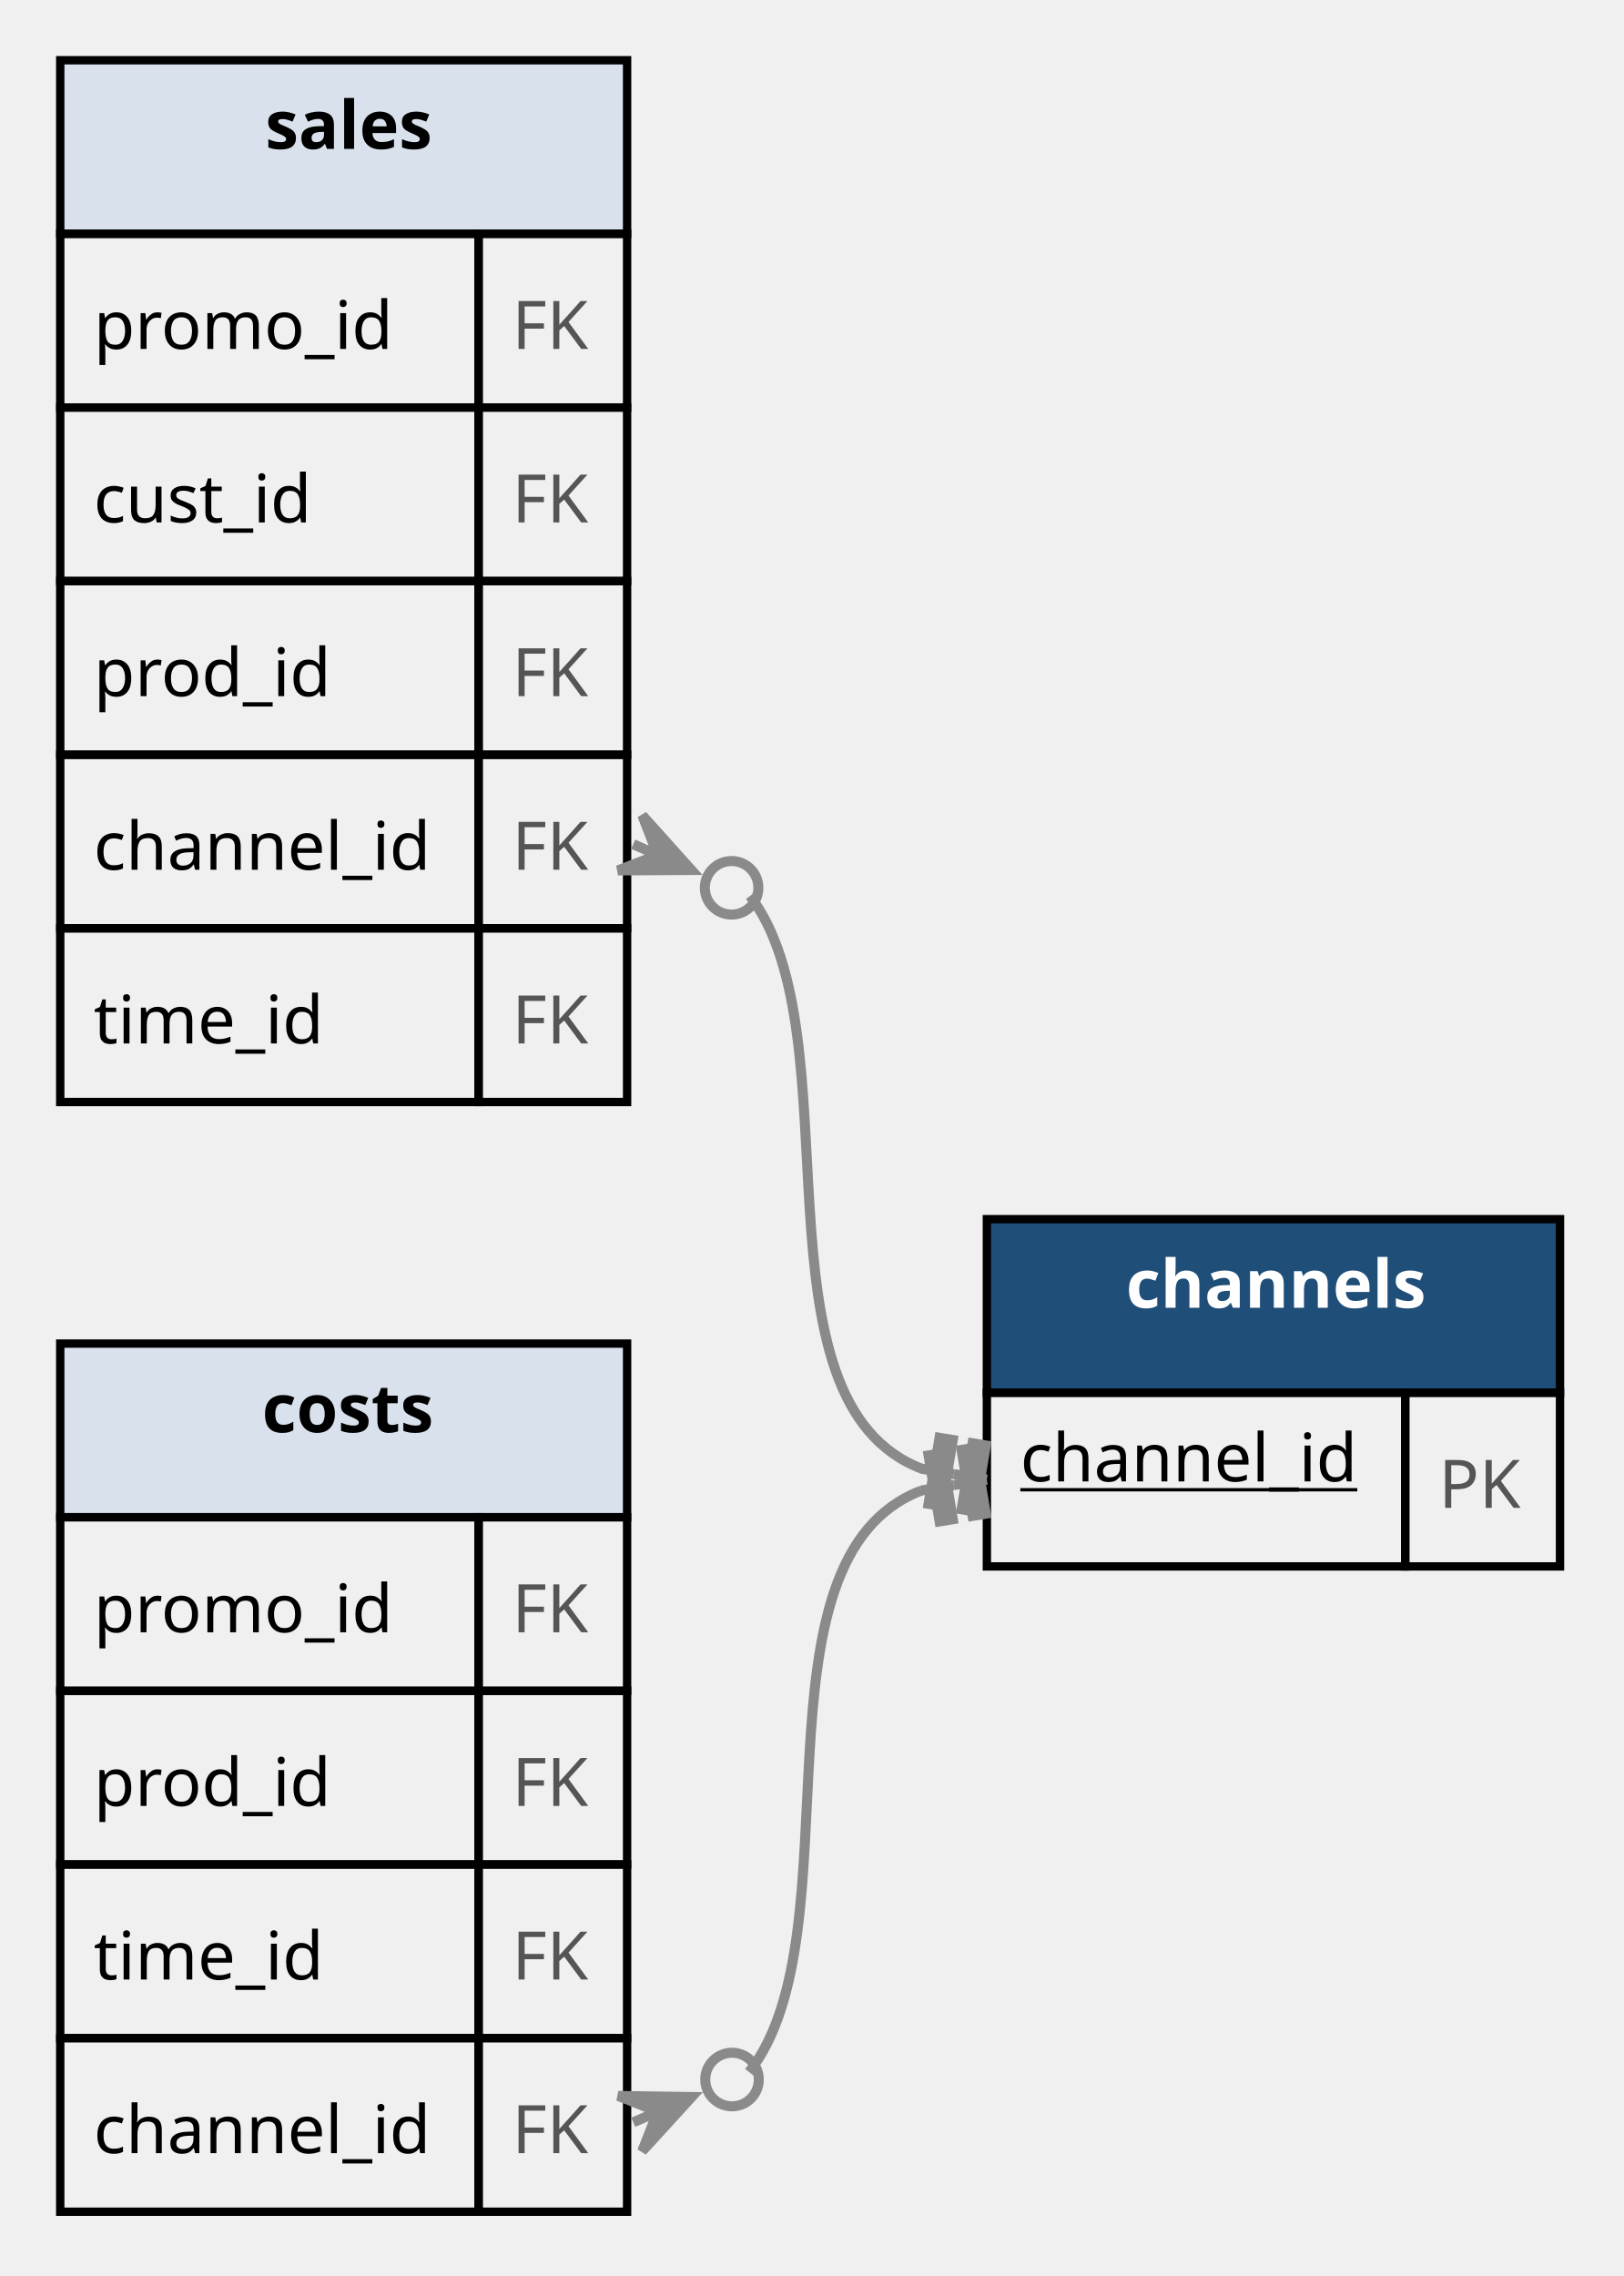
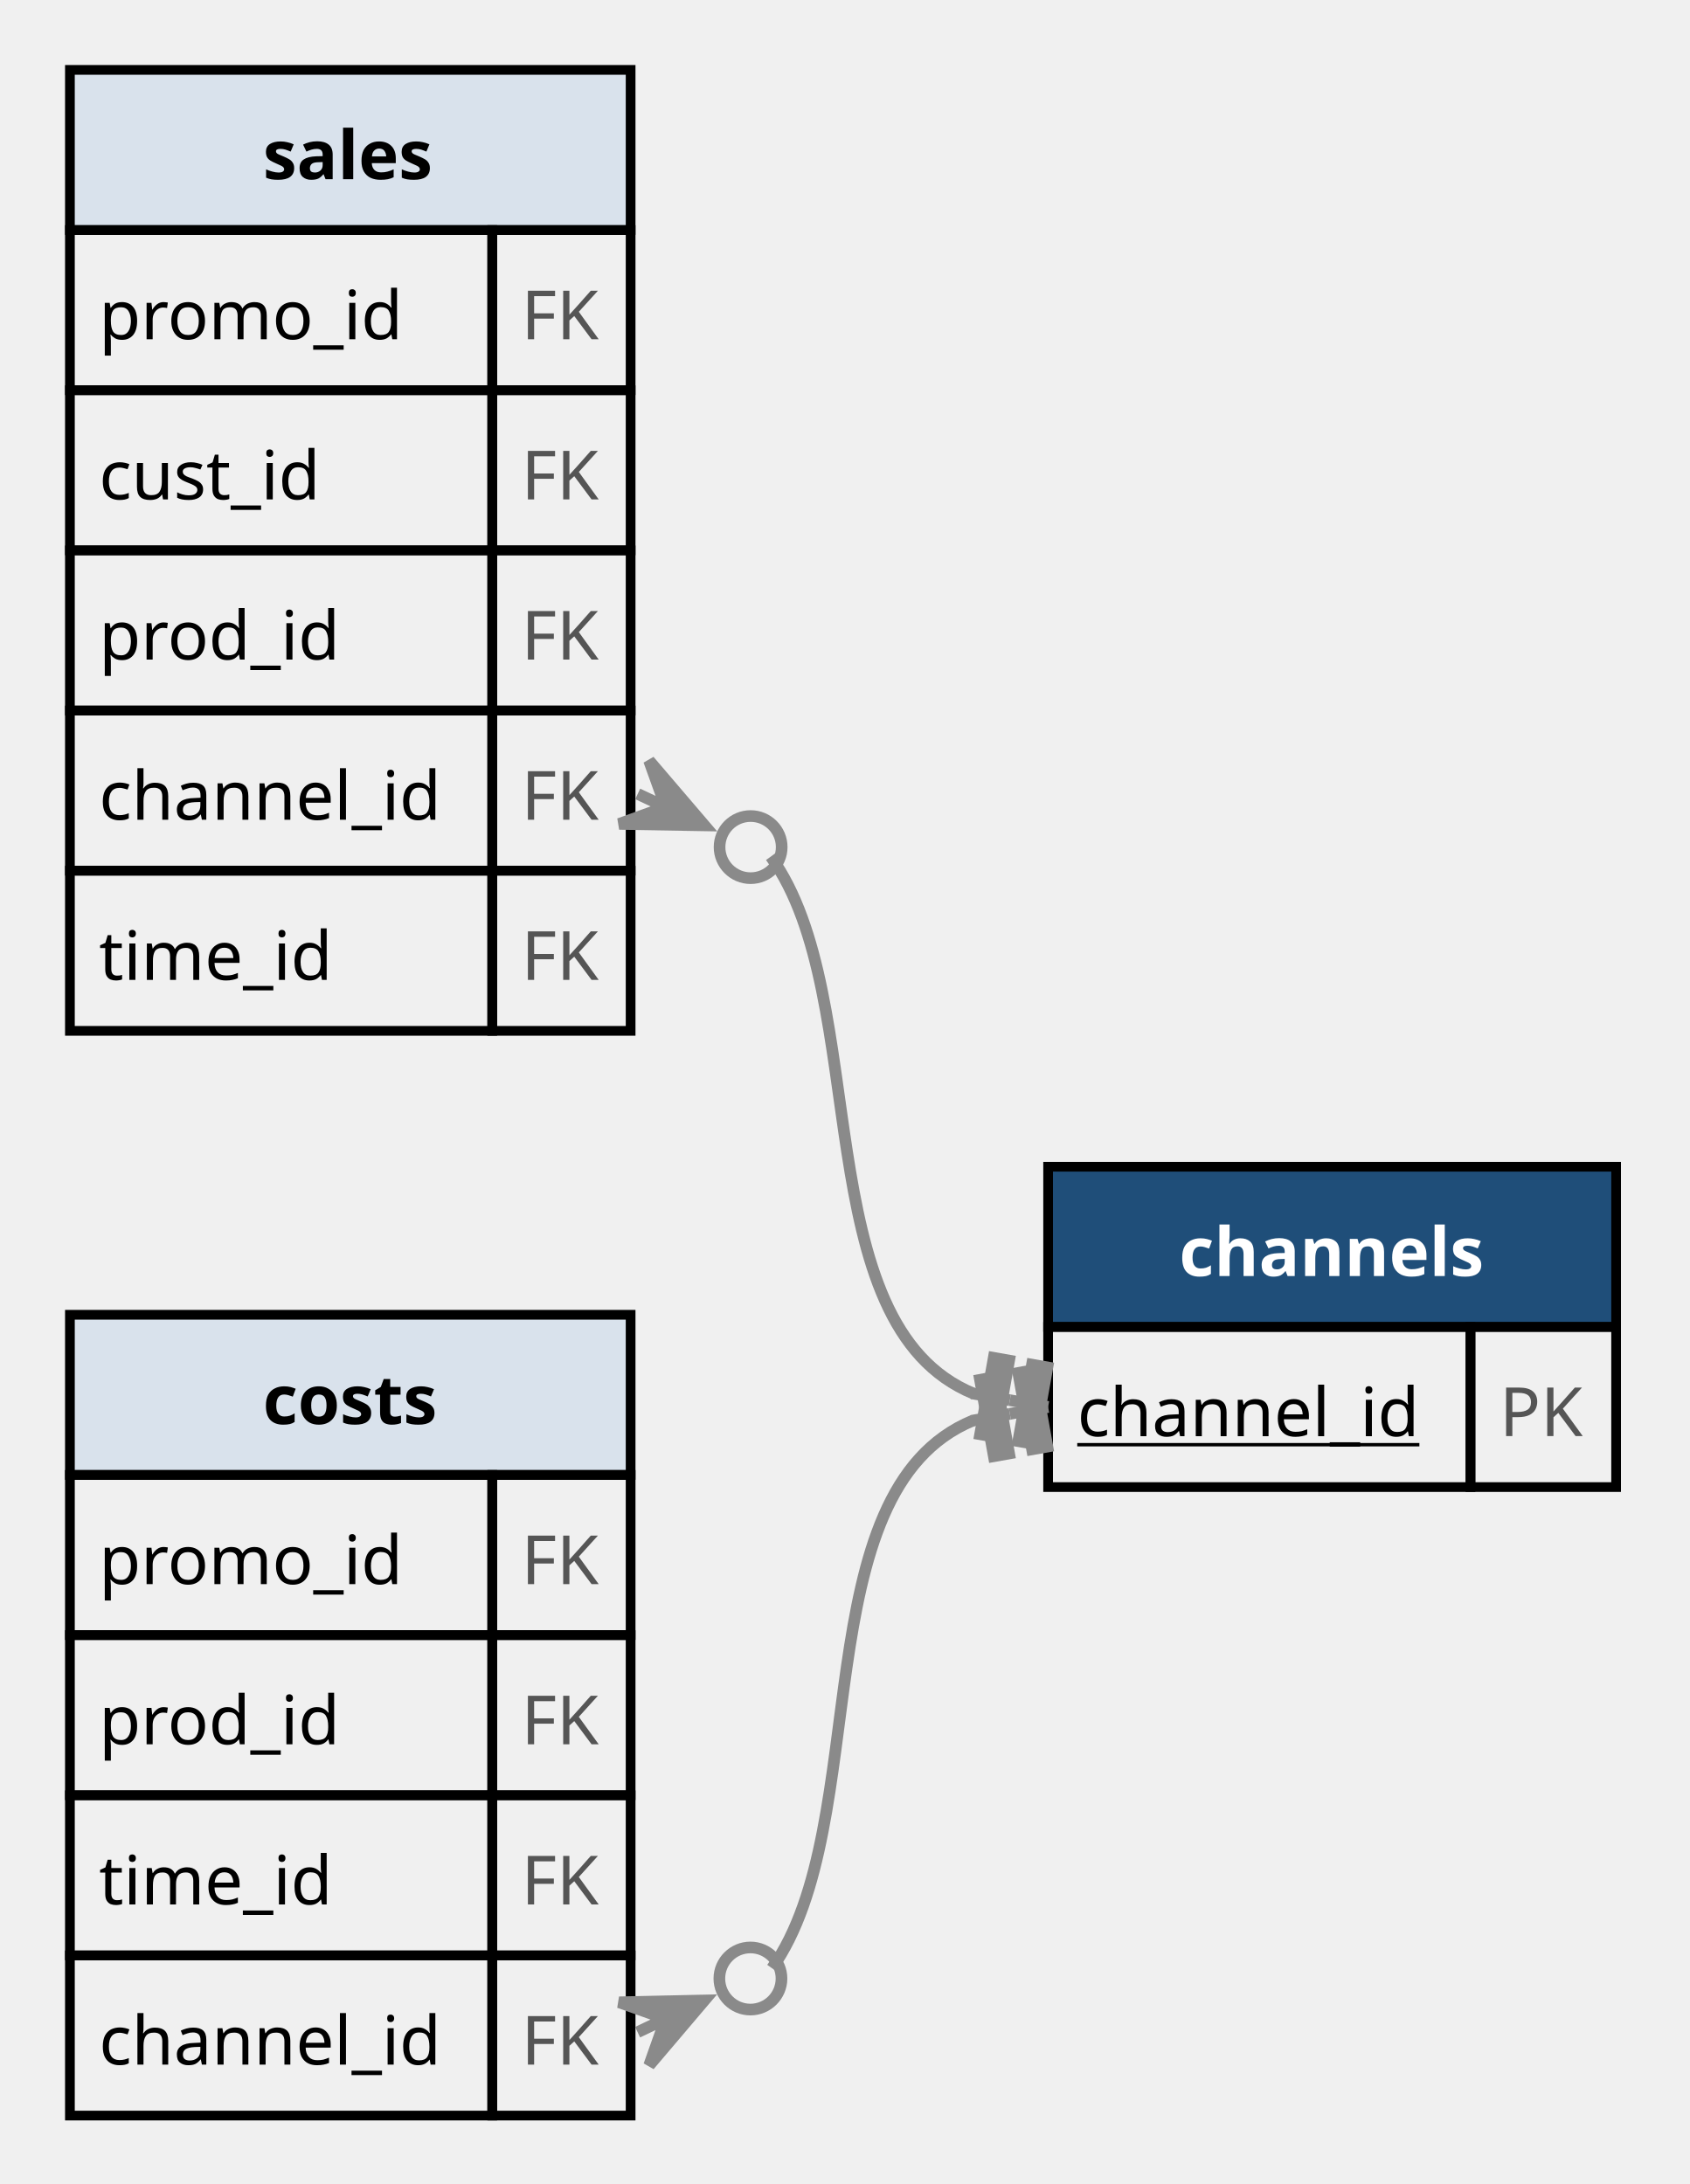
- <svg xmlns="http://www.w3.org/2000/svg" width="194pt" height="272pt" viewBox="0.00 0.00 194.00 272.00">
-   <g id="graph0" class="graph" transform="scale(1 1) rotate(0) translate(7.2 264.32)">
+ <svg xmlns="http://www.w3.org/2000/svg" width="174pt" height="225pt" viewBox="0.00 0.00 174.00 225.00">
+   <g id="graph0" class="graph" transform="scale(1 1) rotate(0) translate(7.2 217.95)">
    <g id="node1" class="node">
-       <polygon fill="#1f4e79" stroke="none" points="110.75,-97.88 110.75,-118.62 179.25,-118.62 179.25,-97.88 110.75,-97.88" />
-       <polygon fill="none" stroke="#000000" points="110.75,-97.88 110.75,-118.62 179.25,-118.62 179.25,-97.88 110.75,-97.88" />
-       <text xml:space="preserve" text-anchor="start" x="127.38" y="-108.03" font-family="Noto Sans KR" font-weight="bold" font-size="8.00" fill="#ffffff">channels</text>
-       <polygon fill="none" stroke="#000000" points="110.75,-77.12 110.75,-97.88 160.75,-97.88 160.75,-77.12 110.75,-77.12" />
-       <text xml:space="preserve" text-anchor="start" x="114.75" y="-87.28" font-family="Noto Sans KR" text-decoration="underline" font-size="8.00">channel_id</text>
-       <polygon fill="none" stroke="#000000" points="160.75,-77.12 160.75,-97.88 179.25,-97.88 179.25,-77.12 160.75,-77.12" />
-       <text xml:space="preserve" text-anchor="start" x="164.75" y="-84.12" font-family="Noto Sans KR" font-size="8.00" fill="#555555">PK</text>
+       <polygon fill="#1f4e79" stroke="none" points="100.75,-81.25 100.75,-97.75 159.25,-97.75 159.25,-81.25 100.75,-81.25" />
+       <polygon fill="none" stroke="#000000" points="100.75,-81.25 100.75,-97.75 159.25,-97.75 159.25,-81.25 100.75,-81.25" />
+       <text xml:space="preserve" text-anchor="start" x="114.25" y="-86.49" font-family="Noto Sans KR" font-weight="bold" font-size="7.00" fill="#ffffff">channels</text>
+       <polygon fill="none" stroke="#000000" points="100.75,-64.75 100.75,-81.25 144.25,-81.25 144.25,-64.75 100.75,-64.75" />
+       <text xml:space="preserve" text-anchor="start" x="103.75" y="-69.99" font-family="Noto Sans KR" text-decoration="underline" font-size="7.00">channel_id</text>
+       <polygon fill="none" stroke="#000000" points="144.25,-64.75 144.25,-81.25 159.25,-81.25 159.25,-64.75 144.25,-64.75" />
+       <text xml:space="preserve" text-anchor="start" x="147.25" y="-70" font-family="Noto Sans KR" font-size="7.00" fill="#555555">PK</text>
    </g>
    <g id="node2" class="node">
-       <polygon fill="#d9e2ec" stroke="none" points="0,-236.38 0,-257.12 67.75,-257.12 67.75,-236.38 0,-236.38" />
-       <polygon fill="none" stroke="#000000" points="0,-236.38 0,-257.12 67.75,-257.12 67.75,-236.38 0,-236.38" />
-       <text xml:space="preserve" text-anchor="start" x="24.5" y="-246.53" font-family="Noto Sans KR" font-weight="bold" font-size="8.00" fill="#000000">sales</text>
-       <polygon fill="none" stroke="#000000" points="0,-215.62 0,-236.38 50,-236.38 50,-215.62 0,-215.62" />
-       <text xml:space="preserve" text-anchor="start" x="4" y="-222.62" font-family="Noto Sans KR" font-size="8.00">promo_id</text>
-       <polygon fill="none" stroke="#000000" points="50,-215.62 50,-236.38 67.75,-236.38 67.75,-215.62 50,-215.62" />
-       <text xml:space="preserve" text-anchor="start" x="54" y="-222.62" font-family="Noto Sans KR" font-size="8.00" fill="#555555">FK</text>
-       <polygon fill="none" stroke="#000000" points="0,-194.88 0,-215.62 50,-215.62 50,-194.88 0,-194.88" />
-       <text xml:space="preserve" text-anchor="start" x="4" y="-201.88" font-family="Noto Sans KR" font-size="8.00">cust_id</text>
-       <polygon fill="none" stroke="#000000" points="50,-194.88 50,-215.62 67.75,-215.62 67.75,-194.88 50,-194.88" />
-       <text xml:space="preserve" text-anchor="start" x="54" y="-201.88" font-family="Noto Sans KR" font-size="8.00" fill="#555555">FK</text>
-       <polygon fill="none" stroke="#000000" points="0,-174.12 0,-194.88 50,-194.88 50,-174.12 0,-174.12" />
-       <text xml:space="preserve" text-anchor="start" x="4" y="-181.12" font-family="Noto Sans KR" font-size="8.00">prod_id</text>
-       <polygon fill="none" stroke="#000000" points="50,-174.12 50,-194.88 67.75,-194.88 67.75,-174.12 50,-174.12" />
-       <text xml:space="preserve" text-anchor="start" x="54" y="-181.12" font-family="Noto Sans KR" font-size="8.00" fill="#555555">FK</text>
-       <polygon fill="none" stroke="#000000" points="0,-153.38 0,-174.12 50,-174.12 50,-153.38 0,-153.38" />
-       <text xml:space="preserve" text-anchor="start" x="4" y="-160.38" font-family="Noto Sans KR" font-size="8.00">channel_id</text>
-       <polygon fill="none" stroke="#000000" points="50,-153.38 50,-174.12 67.75,-174.12 67.75,-153.38 50,-153.38" />
-       <text xml:space="preserve" text-anchor="start" x="54" y="-160.38" font-family="Noto Sans KR" font-size="8.00" fill="#555555">FK</text>
-       <polygon fill="none" stroke="#000000" points="0,-132.62 0,-153.38 50,-153.38 50,-132.62 0,-132.62" />
-       <text xml:space="preserve" text-anchor="start" x="4" y="-139.62" font-family="Noto Sans KR" font-size="8.00">time_id</text>
-       <polygon fill="none" stroke="#000000" points="50,-132.62 50,-153.38 67.75,-153.38 67.75,-132.62 50,-132.62" />
-       <text xml:space="preserve" text-anchor="start" x="54" y="-139.62" font-family="Noto Sans KR" font-size="8.00" fill="#555555">FK</text>
+       <polygon fill="#d9e2ec" stroke="none" points="0,-194.25 0,-210.75 57.75,-210.75 57.75,-194.25 0,-194.25" />
+       <polygon fill="none" stroke="#000000" points="0,-194.25 0,-210.75 57.75,-210.75 57.75,-194.25 0,-194.25" />
+       <text xml:space="preserve" text-anchor="start" x="19.88" y="-199.49" font-family="Noto Sans KR" font-weight="bold" font-size="7.00" fill="#000000">sales</text>
+       <polygon fill="none" stroke="#000000" points="0,-177.75 0,-194.25 43.5,-194.25 43.5,-177.75 0,-177.75" />
+       <text xml:space="preserve" text-anchor="start" x="3" y="-183" font-family="Noto Sans KR" font-size="7.00">promo_id</text>
+       <polygon fill="none" stroke="#000000" points="43.5,-177.75 43.5,-194.25 57.75,-194.25 57.75,-177.75 43.5,-177.75" />
+       <text xml:space="preserve" text-anchor="start" x="46.5" y="-183" font-family="Noto Sans KR" font-size="7.00" fill="#555555">FK</text>
+       <polygon fill="none" stroke="#000000" points="0,-161.25 0,-177.75 43.5,-177.75 43.5,-161.25 0,-161.25" />
+       <text xml:space="preserve" text-anchor="start" x="3" y="-166.5" font-family="Noto Sans KR" font-size="7.00">cust_id</text>
+       <polygon fill="none" stroke="#000000" points="43.5,-161.25 43.5,-177.75 57.75,-177.75 57.75,-161.25 43.5,-161.25" />
+       <text xml:space="preserve" text-anchor="start" x="46.5" y="-166.5" font-family="Noto Sans KR" font-size="7.00" fill="#555555">FK</text>
+       <polygon fill="none" stroke="#000000" points="0,-144.75 0,-161.25 43.5,-161.25 43.5,-144.75 0,-144.75" />
+       <text xml:space="preserve" text-anchor="start" x="3" y="-150" font-family="Noto Sans KR" font-size="7.00">prod_id</text>
+       <polygon fill="none" stroke="#000000" points="43.5,-144.75 43.5,-161.25 57.75,-161.25 57.75,-144.75 43.5,-144.75" />
+       <text xml:space="preserve" text-anchor="start" x="46.5" y="-150" font-family="Noto Sans KR" font-size="7.00" fill="#555555">FK</text>
+       <polygon fill="none" stroke="#000000" points="0,-128.25 0,-144.75 43.5,-144.75 43.5,-128.25 0,-128.25" />
+       <text xml:space="preserve" text-anchor="start" x="3" y="-133.5" font-family="Noto Sans KR" font-size="7.00">channel_id</text>
+       <polygon fill="none" stroke="#000000" points="43.5,-128.25 43.5,-144.75 57.75,-144.75 57.75,-128.25 43.5,-128.25" />
+       <text xml:space="preserve" text-anchor="start" x="46.5" y="-133.5" font-family="Noto Sans KR" font-size="7.00" fill="#555555">FK</text>
+       <polygon fill="none" stroke="#000000" points="0,-111.75 0,-128.25 43.5,-128.25 43.5,-111.75 0,-111.75" />
+       <text xml:space="preserve" text-anchor="start" x="3" y="-117" font-family="Noto Sans KR" font-size="7.00">time_id</text>
+       <polygon fill="none" stroke="#000000" points="43.5,-111.75 43.5,-128.25 57.75,-128.25 57.75,-111.75 43.5,-111.75" />
+       <text xml:space="preserve" text-anchor="start" x="46.5" y="-117" font-family="Noto Sans KR" font-size="7.00" fill="#555555">FK</text>
    </g>
    <g id="edge1" class="edge">
-       <path fill="none" stroke="#8a8a8a" stroke-width="1.2" d="M82.44,-157.25C95.2,-140.54 81.87,-96.83 103.01,-88.78" />
-       <polygon fill="#8a8a8a" stroke="#8a8a8a" stroke-width="1.2" points="75.43,-160.35 66.66,-160.3 71.41,-162.13 68.48,-163.43 68.48,-163.43 68.48,-163.43 71.41,-162.13 69.57,-166.88 75.43,-160.35" />
-       <ellipse fill="none" stroke="#8a8a8a" stroke-width="1.2" cx="80.24" cy="-158.22" rx="3.2" ry="3.2" />
-       <polygon fill="#8a8a8a" stroke="#8a8a8a" stroke-width="1.2" points="109.31,-83.68 110.62,-91.58 109.04,-91.84 107.73,-83.95 109.31,-83.68" />
-       <polyline fill="none" stroke="#8a8a8a" stroke-width="1.2" points="110.75,-87.5 106.8,-88.15" />
-       <polygon fill="#8a8a8a" stroke="#8a8a8a" stroke-width="1.2" points="105.36,-84.34 106.67,-92.23 105.09,-92.49 103.78,-84.6 105.36,-84.34" />
-       <polyline fill="none" stroke="#8a8a8a" stroke-width="1.2" points="106.8,-88.15 102.86,-88.81" />
+       <path fill="none" stroke="#8a8a8a" stroke-width="1.2" d="M72.18,-129.7C82.76,-115.11 75.61,-81.53 93.11,-74.36" />
+       <polygon fill="#8a8a8a" stroke="#8a8a8a" stroke-width="1.2" points="65.35,-132.92 56.58,-133.07 61.37,-134.8 58.48,-136.16 58.48,-136.16 58.48,-136.16 61.37,-134.8 59.65,-139.59 65.35,-132.92" />
+       <ellipse fill="none" stroke="#8a8a8a" stroke-width="1.2" cx="70.11" cy="-130.68" rx="3.2" ry="3.2" />
+       <polygon fill="#8a8a8a" stroke="#8a8a8a" stroke-width="1.2" points="99.26,-69.2 100.67,-77.08 99.09,-77.36 97.68,-69.48 99.26,-69.2" />
+       <polyline fill="none" stroke="#8a8a8a" stroke-width="1.2" points="100.75,-73 96.81,-73.7" />
+       <polygon fill="#8a8a8a" stroke="#8a8a8a" stroke-width="1.2" points="95.32,-69.91 96.73,-77.78 95.15,-78.06 93.75,-70.19 95.32,-69.91" />
+       <polyline fill="none" stroke="#8a8a8a" stroke-width="1.2" points="96.81,-73.7 92.87,-74.41" />
    </g>
    <g id="node3" class="node">
-       <polygon fill="#d9e2ec" stroke="none" points="0,-83 0,-103.75 67.75,-103.75 67.75,-83 0,-83" />
-       <polygon fill="none" stroke="#000000" points="0,-83 0,-103.75 67.75,-103.75 67.75,-83 0,-83" />
-       <text xml:space="preserve" text-anchor="start" x="24.12" y="-93.15" font-family="Noto Sans KR" font-weight="bold" font-size="8.00" fill="#000000">costs</text>
-       <polygon fill="none" stroke="#000000" points="0,-62.25 0,-83 50,-83 50,-62.25 0,-62.25" />
-       <text xml:space="preserve" text-anchor="start" x="4" y="-69.25" font-family="Noto Sans KR" font-size="8.00">promo_id</text>
-       <polygon fill="none" stroke="#000000" points="50,-62.25 50,-83 67.75,-83 67.75,-62.25 50,-62.25" />
-       <text xml:space="preserve" text-anchor="start" x="54" y="-69.25" font-family="Noto Sans KR" font-size="8.00" fill="#555555">FK</text>
-       <polygon fill="none" stroke="#000000" points="0,-41.5 0,-62.25 50,-62.25 50,-41.5 0,-41.5" />
-       <text xml:space="preserve" text-anchor="start" x="4" y="-48.5" font-family="Noto Sans KR" font-size="8.00">prod_id</text>
-       <polygon fill="none" stroke="#000000" points="50,-41.5 50,-62.25 67.75,-62.25 67.75,-41.5 50,-41.5" />
-       <text xml:space="preserve" text-anchor="start" x="54" y="-48.5" font-family="Noto Sans KR" font-size="8.00" fill="#555555">FK</text>
-       <polygon fill="none" stroke="#000000" points="0,-20.75 0,-41.5 50,-41.5 50,-20.75 0,-20.75" />
-       <text xml:space="preserve" text-anchor="start" x="4" y="-27.75" font-family="Noto Sans KR" font-size="8.00">time_id</text>
-       <polygon fill="none" stroke="#000000" points="50,-20.75 50,-41.5 67.75,-41.5 67.75,-20.75 50,-20.75" />
-       <text xml:space="preserve" text-anchor="start" x="54" y="-27.75" font-family="Noto Sans KR" font-size="8.00" fill="#555555">FK</text>
-       <polygon fill="none" stroke="#000000" points="0,0 0,-20.75 50,-20.75 50,0 0,0" />
-       <text xml:space="preserve" text-anchor="start" x="4" y="-7" font-family="Noto Sans KR" font-size="8.00">channel_id</text>
-       <polygon fill="none" stroke="#000000" points="50,0 50,-20.75 67.75,-20.75 67.75,0 50,0" />
-       <text xml:space="preserve" text-anchor="start" x="54" y="-7" font-family="Noto Sans KR" font-size="8.00" fill="#555555">FK</text>
+       <polygon fill="#d9e2ec" stroke="none" points="0,-66 0,-82.5 57.75,-82.5 57.75,-66 0,-66" />
+       <polygon fill="none" stroke="#000000" points="0,-66 0,-82.5 57.75,-82.5 57.75,-66 0,-66" />
+       <text xml:space="preserve" text-anchor="start" x="19.88" y="-71.24" font-family="Noto Sans KR" font-weight="bold" font-size="7.00" fill="#000000">costs</text>
+       <polygon fill="none" stroke="#000000" points="0,-49.5 0,-66 43.5,-66 43.5,-49.5 0,-49.5" />
+       <text xml:space="preserve" text-anchor="start" x="3" y="-54.75" font-family="Noto Sans KR" font-size="7.00">promo_id</text>
+       <polygon fill="none" stroke="#000000" points="43.5,-49.5 43.5,-66 57.75,-66 57.75,-49.5 43.5,-49.5" />
+       <text xml:space="preserve" text-anchor="start" x="46.5" y="-54.75" font-family="Noto Sans KR" font-size="7.00" fill="#555555">FK</text>
+       <polygon fill="none" stroke="#000000" points="0,-33 0,-49.5 43.5,-49.5 43.5,-33 0,-33" />
+       <text xml:space="preserve" text-anchor="start" x="3" y="-38.25" font-family="Noto Sans KR" font-size="7.00">prod_id</text>
+       <polygon fill="none" stroke="#000000" points="43.5,-33 43.5,-49.5 57.75,-49.5 57.75,-33 43.5,-33" />
+       <text xml:space="preserve" text-anchor="start" x="46.5" y="-38.25" font-family="Noto Sans KR" font-size="7.00" fill="#555555">FK</text>
+       <polygon fill="none" stroke="#000000" points="0,-16.5 0,-33 43.5,-33 43.5,-16.5 0,-16.5" />
+       <text xml:space="preserve" text-anchor="start" x="3" y="-21.75" font-family="Noto Sans KR" font-size="7.00">time_id</text>
+       <polygon fill="none" stroke="#000000" points="43.5,-16.5 43.5,-33 57.75,-33 57.75,-16.5 43.5,-16.5" />
+       <text xml:space="preserve" text-anchor="start" x="46.5" y="-21.75" font-family="Noto Sans KR" font-size="7.00" fill="#555555">FK</text>
+       <polygon fill="none" stroke="#000000" points="0,0 0,-16.5 43.5,-16.5 43.5,0 0,0" />
+       <text xml:space="preserve" text-anchor="start" x="3" y="-5.25" font-family="Noto Sans KR" font-size="7.00">channel_id</text>
+       <polygon fill="none" stroke="#000000" points="43.5,0 43.5,-16.5 57.75,-16.5 57.75,0 43.5,0" />
+       <text xml:space="preserve" text-anchor="start" x="46.5" y="-5.25" font-family="Noto Sans KR" font-size="7.00" fill="#555555">FK</text>
    </g>
    <g id="edge2" class="edge">
-       <path fill="none" stroke="#8a8a8a" stroke-width="1.2" d="M82.33,-16.69C95.47,-33.38 81.57,-77.97 102.92,-86.19" />
-       <polygon fill="#8a8a8a" stroke="#8a8a8a" stroke-width="1.2" points="75.46,-13.71 69.55,-7.23 71.42,-11.96 68.49,-10.69 68.49,-10.69 68.49,-10.69 71.42,-11.96 66.69,-13.84 75.46,-13.71" />
-       <ellipse fill="none" stroke="#8a8a8a" stroke-width="1.2" cx="80.29" cy="-15.8" rx="3.2" ry="3.2" />
-       <polygon fill="#8a8a8a" stroke="#8a8a8a" stroke-width="1.2" points="110.62,-83.42 109.3,-91.31 107.72,-91.05 109.04,-83.16 110.62,-83.42" />
-       <polyline fill="none" stroke="#8a8a8a" stroke-width="1.2" points="110.75,-87.5 106.8,-86.84" />
-       <polygon fill="#8a8a8a" stroke="#8a8a8a" stroke-width="1.2" points="106.68,-82.76 105.36,-90.65 103.78,-90.39 105.1,-82.5 106.68,-82.76" />
-       <polyline fill="none" stroke="#8a8a8a" stroke-width="1.2" points="106.8,-86.84 102.86,-86.18" />
+       <path fill="none" stroke="#8a8a8a" stroke-width="1.2" d="M72.31,-15.18C82.9,-30.06 75.35,-64.3 93.02,-71.61" />
+       <polygon fill="#8a8a8a" stroke="#8a8a8a" stroke-width="1.2" points="65.34,-11.86 59.66,-5.17 61.36,-9.97 58.47,-8.59 58.47,-8.59 58.47,-8.59 61.36,-9.97 56.57,-11.67 65.34,-11.86" />
+       <ellipse fill="none" stroke="#8a8a8a" stroke-width="1.2" cx="70.09" cy="-14.12" rx="3.2" ry="3.2" />
+       <polygon fill="#8a8a8a" stroke="#8a8a8a" stroke-width="1.2" points="100.67,-68.92 99.25,-76.8 97.68,-76.51 99.1,-68.64 100.67,-68.92" />
+       <polyline fill="none" stroke="#8a8a8a" stroke-width="1.2" points="100.75,-73 96.81,-72.29" />
+       <polygon fill="#8a8a8a" stroke="#8a8a8a" stroke-width="1.2" points="96.73,-68.21 95.32,-76.09 93.74,-75.8 95.16,-67.93 96.73,-68.21" />
+       <polyline fill="none" stroke="#8a8a8a" stroke-width="1.2" points="96.81,-72.29 92.88,-71.58" />
    </g>
  </g>
</svg>
